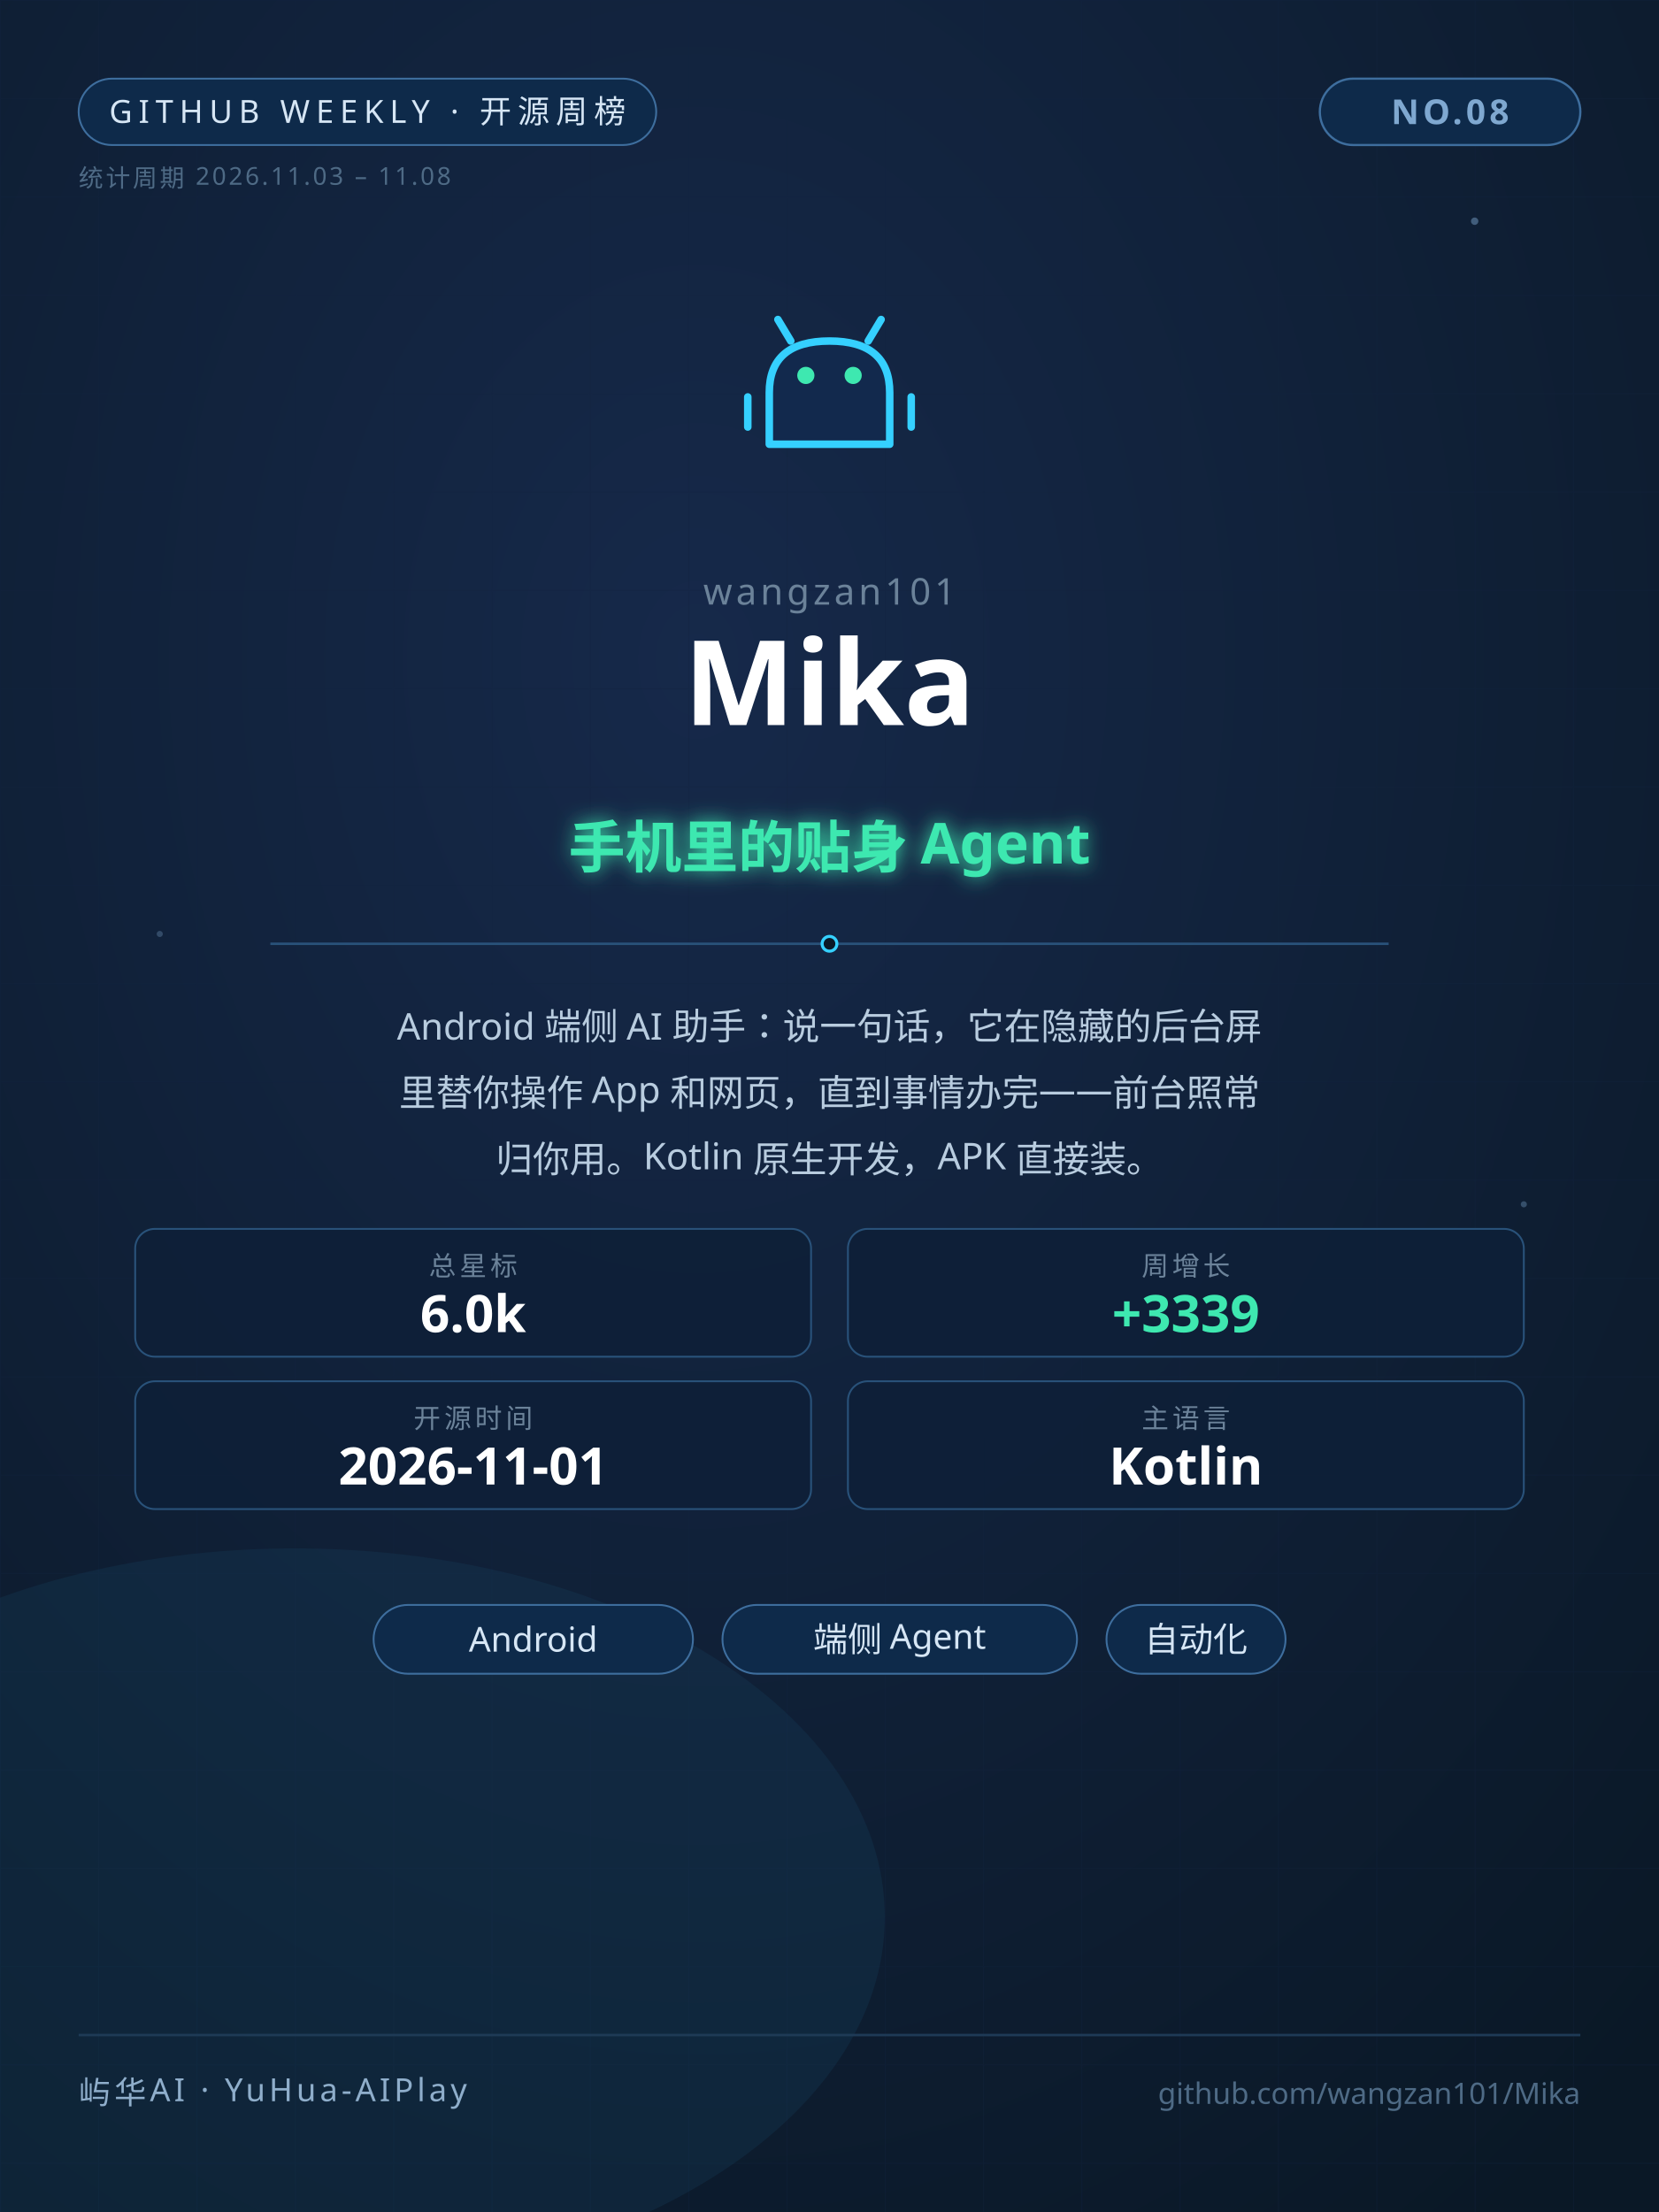
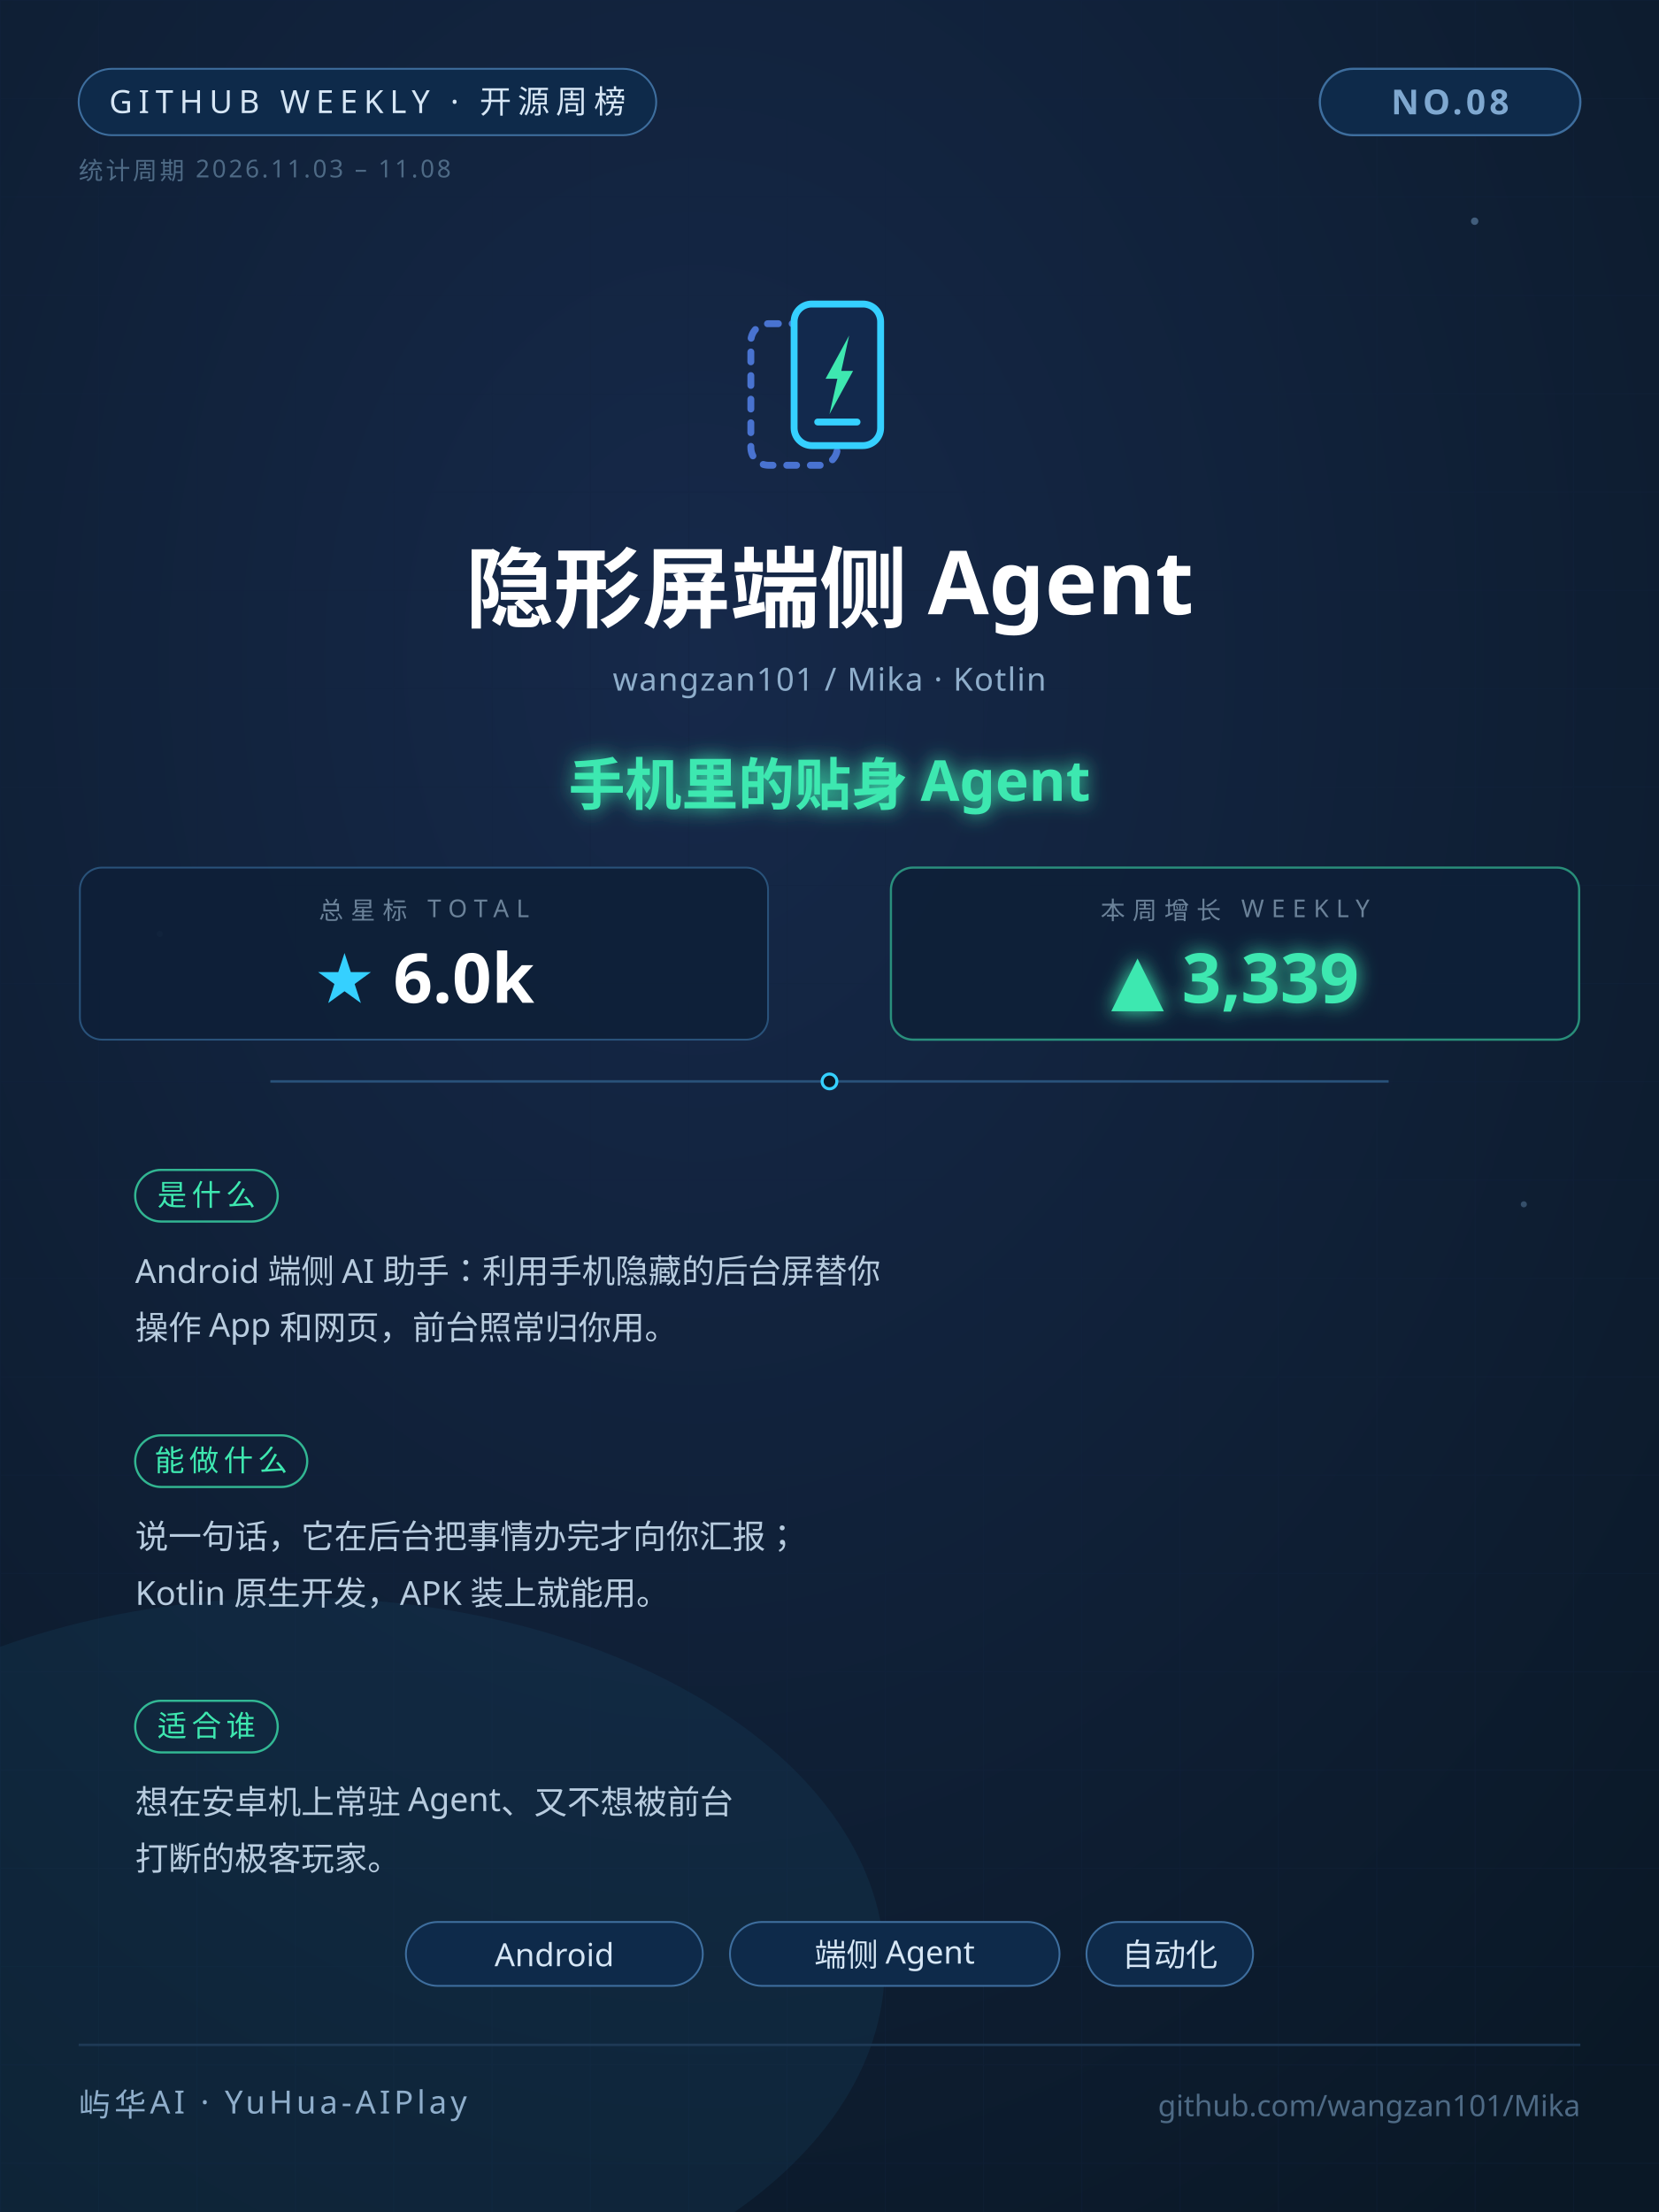
<svg xmlns="http://www.w3.org/2000/svg" viewBox="0 0 1350 1800" font-family="'PingFang SC','Hiragino Sans GB',sans-serif">
  <defs>
    <radialGradient id="bgGlow" cx="42%" cy="30%" r="85%">
      <stop offset="0%" stop-color="#16294A" />
      <stop offset="100%" stop-color="#0A1826" />
    </radialGradient>
    <filter id="glowGreen" x="-60%" y="-60%" width="220%" height="220%">
      <feDropShadow dx="0" dy="0" stdDeviation="8" flood-color="#3EE8B0" />
    </filter>
    <pattern id="grid" width="80" height="80" patternUnits="userSpaceOnUse">
      <path d="M80 0H0V80" fill="none" stroke="#132440" stroke-opacity="0.35" stroke-width="1.5" />
    </pattern>
-     <g id="ic-android" fill="none" stroke="#35D0FF" stroke-width="3.5" stroke-linejoin="round" stroke-linecap="round">
-       <path d="M-28 -6 Q-28 -30 0 -30 Q28 -30 28 -6 V18 H-28 Z" fill="#12294D" />
-       <line x1="-18" y1="-30" x2="-24" y2="-40" />
-       <line x1="18" y1="-30" x2="24" y2="-40" />
-       <circle cx="-11" cy="-14" r="4" fill="#3EE8B0" stroke="none" />
-       <circle cx="11" cy="-14" r="4" fill="#3EE8B0" stroke="none" />
-       <line x1="-38" y1="-4" x2="-38" y2="10" />
-       <line x1="38" y1="-4" x2="38" y2="10" />
+     <g id="ic-boltphone" fill="none" stroke="#35D0FF" stroke-width="3.5" stroke-linejoin="round" stroke-linecap="round">
+       <rect x="-40" y="-26" width="44" height="72" rx="9" stroke="#5B8CFF" stroke-dasharray="5 7" opacity="0.75" />
+       <rect x="-18" y="-36" width="44" height="72" rx="9" fill="#12294D" />
+       <line x1="-6" y1="24" x2="14" y2="24" />
+       <path d="M10 -20 L-2 2 L4 2 L0 20 L12 -2 L6 -2 Z" fill="#3EE8B0" stroke="none" />
    </g>
  </defs>
  <rect width="1350" height="1800" fill="url(#bgGlow)" />
  <rect width="1350" height="1800" fill="url(#grid)" />
-   <ellipse cx="240" cy="1560" rx="480" ry="300" fill="#14405E" opacity="0.28" />
+   <ellipse cx="240" cy="1600" rx="480" ry="300" fill="#14405E" opacity="0.28" />
  <circle cx="1200" cy="180" r="3" fill="#7FA8D0" opacity="0.45" />
  <circle cx="130" cy="760" r="2.5" fill="#7FA8D0" opacity="0.3" />
  <circle cx="1240" cy="980" r="2.5" fill="#7FA8D0" opacity="0.35" />
-   <rect x="64" y="64" width="470" height="54" rx="27" fill="#0E2A4A" stroke="#3E6E9E" stroke-width="1.5" />
-   <text x="299" y="100" text-anchor="middle" font-size="26" letter-spacing="5" fill="#D6E6F5">GITHUB WEEKLY · 开源周榜</text>
-   <text x="64" y="152" font-size="20" letter-spacing="2" fill="#4E6A85">统计周期 2026.11.03 – 11.08</text>
-   <rect x="1074" y="64" width="212" height="54" rx="27" fill="#0E2A4A" stroke="#3E6E9E" stroke-width="1.8" />
-   <text x="1180" y="101" text-anchor="middle" font-size="28" font-weight="800" letter-spacing="3" fill="#7FA8D0">NO.08</text>
-   <use href="#ic-android" x="675" y="330" transform="translate(675 330) scale(1.75) translate(-675 -330)" />
-   <text x="675" y="492" text-anchor="middle" font-size="30" letter-spacing="3" fill="#6B8299">wangzan101</text>
-   <text x="675" y="590" text-anchor="middle" font-size="96" font-weight="800" fill="#FFFFFF">Mika</text>
-   <text x="675" y="706" text-anchor="middle" font-size="46" font-weight="700" fill="#3EE8B0" filter="url(#glowGreen)">手机里的贴身 Agent</text>
-   <line x1="220" y1="768" x2="1130" y2="768" stroke="#29527A" stroke-width="2" />
-   <circle cx="675" cy="768" r="6" fill="#0A1826" stroke="#35D0FF" stroke-width="2.5" />
-   <text x="675" y="846" text-anchor="middle" font-size="30" fill="#B8CCDF">Android 端侧 AI 助手：说一句话，它在隐藏的后台屏</text>
-   <text x="675" y="900" text-anchor="middle" font-size="30" fill="#B8CCDF">里替你操作 App 和网页，直到事情办完——前台照常</text>
-   <text x="675" y="954" text-anchor="middle" font-size="30" fill="#B8CCDF">归你用。Kotlin 原生开发，APK 直接装。</text>
-   <rect x="110" y="1000" width="550" height="104" rx="16" fill="#0E2038" fill-opacity="0.9" stroke="#29527A" stroke-width="1.5" />
-   <text x="385" y="1038" text-anchor="middle" font-size="22" letter-spacing="3" fill="#6B8299">总星标</text>
-   <text x="385" y="1084" text-anchor="middle" font-size="42" font-weight="700" fill="#FFFFFF">6.0k</text>
-   <rect x="690" y="1000" width="550" height="104" rx="16" fill="#0E2038" fill-opacity="0.9" stroke="#29527A" stroke-width="1.5" />
-   <text x="965" y="1038" text-anchor="middle" font-size="22" letter-spacing="3" fill="#6B8299">周增长</text>
-   <text x="965" y="1084" text-anchor="middle" font-size="42" font-weight="700" fill="#3EE8B0">+3339</text>
-   <rect x="110" y="1124" width="550" height="104" rx="16" fill="#0E2038" fill-opacity="0.9" stroke="#29527A" stroke-width="1.5" />
-   <text x="385" y="1162" text-anchor="middle" font-size="22" letter-spacing="3" fill="#6B8299">开源时间</text>
-   <text x="385" y="1208" text-anchor="middle" font-size="42" font-weight="700" fill="#FFFFFF">2026-11-01</text>
-   <rect x="690" y="1124" width="550" height="104" rx="16" fill="#0E2038" fill-opacity="0.9" stroke="#29527A" stroke-width="1.5" />
-   <text x="965" y="1162" text-anchor="middle" font-size="22" letter-spacing="3" fill="#6B8299">主语言</text>
-   <text x="965" y="1208" text-anchor="middle" font-size="42" font-weight="700" fill="#FFFFFF">Kotlin</text>
-   <rect x="304.0" y="1306" width="259.9" height="56" rx="28" fill="#0E2A4A" stroke="#3E6E9E" stroke-width="1.5" />
-   <text x="433.9" y="1344" text-anchor="middle" font-size="28" fill="#D6E6F5">Android</text>
-   <rect x="587.9" y="1306" width="288.5" height="56" rx="28" fill="#0E2A4A" stroke="#3E6E9E" stroke-width="1.5" />
-   <text x="732.1" y="1344" text-anchor="middle" font-size="28" fill="#D6E6F5">端侧 Agent</text>
-   <rect x="900.4" y="1306" width="145.7" height="56" rx="28" fill="#0E2A4A" stroke="#3E6E9E" stroke-width="1.5" />
-   <text x="973.2" y="1344" text-anchor="middle" font-size="28" fill="#D6E6F5">自动化</text>
-   <line x1="64" y1="1656" x2="1286" y2="1656" stroke="#1E3A56" stroke-width="2" />
-   <text x="64" y="1712" font-size="26" letter-spacing="3" fill="#8FAECB">屿华AI · YuHua-AIPlay</text>
-   <text x="1286" y="1712" text-anchor="end" font-size="24" fill="#4E6A85">github.com/wangzan101/Mika</text>
+   <rect x="64" y="56" width="470" height="54" rx="27" fill="#0E2A4A" stroke="#3E6E9E" stroke-width="1.5" />
+   <text x="299" y="92" text-anchor="middle" font-size="26" letter-spacing="5" fill="#D6E6F5">GITHUB WEEKLY · 开源周榜</text>
+   <text x="64" y="146" font-size="20" letter-spacing="2" fill="#4E6A85">统计周期 2026.11.03 – 11.08</text>
+   <rect x="1074" y="56" width="212" height="54" rx="27" fill="#0E2A4A" stroke="#3E6E9E" stroke-width="1.8" />
+   <text x="1180" y="93" text-anchor="middle" font-size="28" font-weight="800" letter-spacing="3" fill="#7FA8D0">NO.08</text>
+   <use href="#ic-boltphone" transform="translate(675 305) scale(1.6)" />
+   <text x="675" y="505" text-anchor="middle" font-size="72" font-weight="800" fill="#FFFFFF">隐形屏端侧 Agent</text>
+   <text x="675" y="562" text-anchor="middle" font-size="26" letter-spacing="1" fill="#8FAECB">wangzan101 / Mika · Kotlin</text>
+   <text x="675" y="655" text-anchor="middle" font-size="46" font-weight="700" fill="#3EE8B0" filter="url(#glowGreen)">手机里的贴身 Agent</text>
+   <rect x="65" y="706" width="560" height="140" rx="18" fill="#0E2038" fill-opacity="0.9" stroke="#29527A" stroke-width="1.5" />
+   <text x="345" y="748" text-anchor="middle" font-size="20" letter-spacing="6" fill="#6B8299">总星标 TOTAL</text>
+   <text x="345" y="816" text-anchor="middle" font-size="56" font-weight="800" fill="#FFFFFF">
+     <tspan fill="#35D0FF">★</tspan> 6.0k</text>
+   <rect x="725" y="706" width="560" height="140" rx="18" fill="#0E2038" fill-opacity="0.9" stroke="#3EE8B0" stroke-opacity="0.55" stroke-width="1.8" />
+   <text x="1005" y="748" text-anchor="middle" font-size="20" letter-spacing="6" fill="#6B8299">本周增长 WEEKLY</text>
+   <text x="1005" y="816" text-anchor="middle" font-size="56" font-weight="800" fill="#3EE8B0" filter="url(#glowGreen)">▲ 3,339</text>
+   <line x1="220" y1="880" x2="1130" y2="880" stroke="#29527A" stroke-width="2" />
+   <circle cx="675" cy="880" r="6" fill="#0A1826" stroke="#35D0FF" stroke-width="2.5" />
+   <rect x="110" y="952" width="116" height="42" rx="21" fill="none" stroke="#3EE8B0" stroke-opacity="0.75" stroke-width="1.8" />
+   <text x="168" y="981" text-anchor="middle" font-size="24" letter-spacing="4" fill="#3EE8B0">是什么</text>
+   <text x="110" y="1044" font-size="27" fill="#B8CCDF">Android 端侧 AI 助手：利用手机隐藏的后台屏替你</text>
+   <text x="110" y="1090" font-size="27" fill="#B8CCDF">操作 App 和网页，前台照常归你用。</text>
+   <rect x="110" y="1168" width="140" height="42" rx="21" fill="none" stroke="#3EE8B0" stroke-opacity="0.75" stroke-width="1.8" />
+   <text x="180" y="1197" text-anchor="middle" font-size="24" letter-spacing="4" fill="#3EE8B0">能做什么</text>
+   <text x="110" y="1260" font-size="27" fill="#B8CCDF">说一句话，它在后台把事情办完才向你汇报；</text>
+   <text x="110" y="1306" font-size="27" fill="#B8CCDF">Kotlin 原生开发，APK 装上就能用。</text>
+   <rect x="110" y="1384" width="116" height="42" rx="21" fill="none" stroke="#3EE8B0" stroke-opacity="0.75" stroke-width="1.8" />
+   <text x="168" y="1413" text-anchor="middle" font-size="24" letter-spacing="4" fill="#3EE8B0">适合谁</text>
+   <text x="110" y="1476" font-size="27" fill="#B8CCDF">想在安卓机上常驻 Agent、又不想被前台</text>
+   <text x="110" y="1522" font-size="27" fill="#B8CCDF">打断的极客玩家。</text>
+   <rect x="330.3" y="1564" width="241.6" height="52" rx="26" fill="#0E2A4A" stroke="#3E6E9E" stroke-width="1.5" />
+   <text x="451.1" y="1600" text-anchor="middle" font-size="26" fill="#D6E6F5">Android</text>
+   <rect x="594.0" y="1564" width="268.2" height="52" rx="26" fill="#0E2A4A" stroke="#3E6E9E" stroke-width="1.5" />
+   <text x="728.0" y="1600" text-anchor="middle" font-size="26" fill="#D6E6F5">端侧 Agent</text>
+   <rect x="884.1" y="1564" width="135.6" height="52" rx="26" fill="#0E2A4A" stroke="#3E6E9E" stroke-width="1.5" />
+   <text x="951.9" y="1600" text-anchor="middle" font-size="26" fill="#D6E6F5">自动化</text>
+   <line x1="64" y1="1664" x2="1286" y2="1664" stroke="#1E3A56" stroke-width="2" />
+   <text x="64" y="1722" font-size="26" letter-spacing="3" fill="#8FAECB">屿华AI · YuHua-AIPlay</text>
+   <text x="1286" y="1722" text-anchor="end" font-size="24" fill="#4E6A85">github.com/wangzan101/Mika</text>
</svg>
